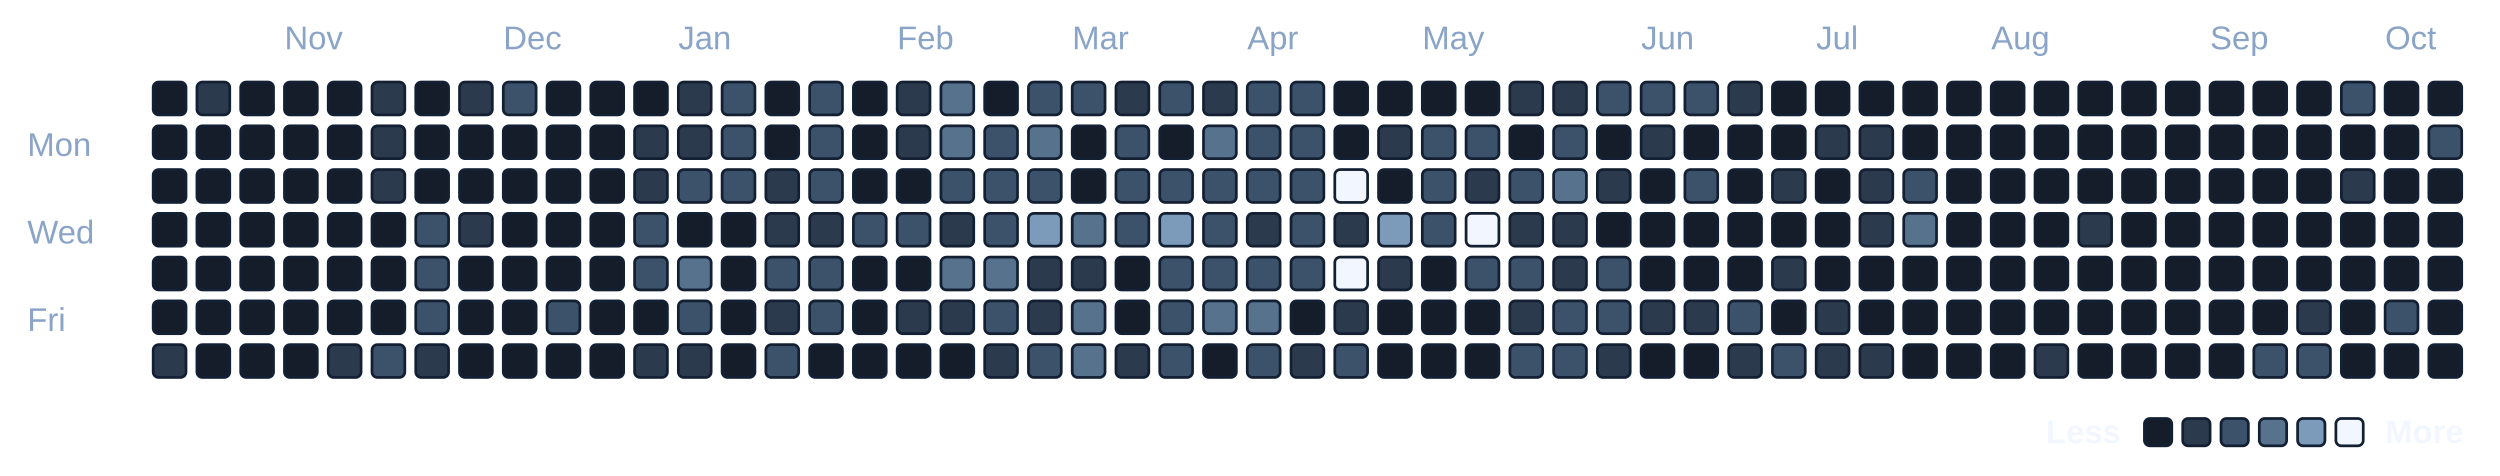
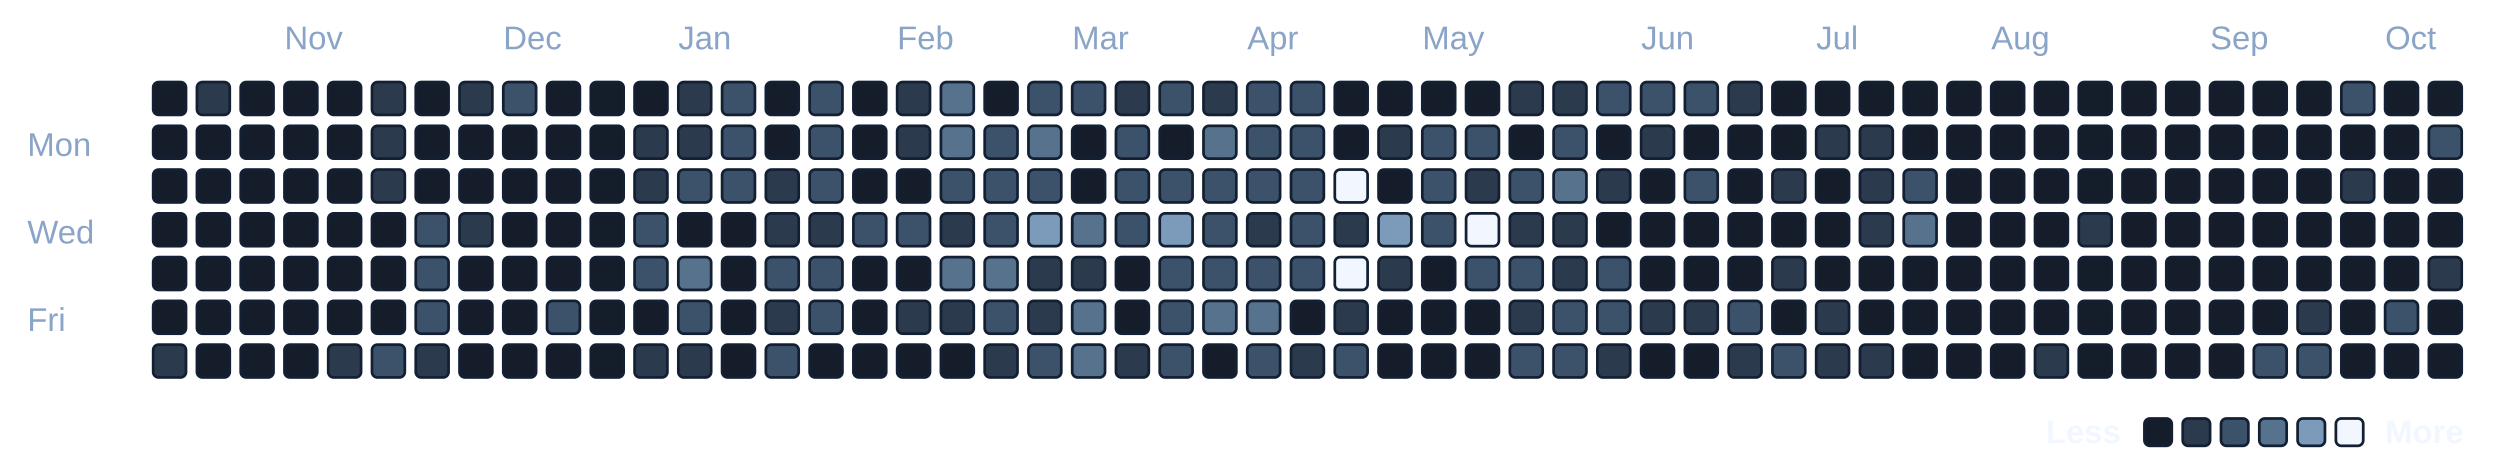
<svg xmlns="http://www.w3.org/2000/svg" baseProfile="tiny" height="174" version="1.2" width="914">
  <defs />
  <text fill="#8AA4C8" font-family="Segoe UI, Arial, sans-serif" font-size="12px" x="104" y="18">Nov</text>
  <text fill="#8AA4C8" font-family="Segoe UI, Arial, sans-serif" font-size="12px" x="184" y="18">Dec</text>
  <text fill="#8AA4C8" font-family="Segoe UI, Arial, sans-serif" font-size="12px" x="248" y="18">Jan</text>
  <text fill="#8AA4C8" font-family="Segoe UI, Arial, sans-serif" font-size="12px" x="328" y="18">Feb</text>
  <text fill="#8AA4C8" font-family="Segoe UI, Arial, sans-serif" font-size="12px" x="392" y="18">Mar</text>
  <text fill="#8AA4C8" font-family="Segoe UI, Arial, sans-serif" font-size="12px" x="456" y="18">Apr</text>
  <text fill="#8AA4C8" font-family="Segoe UI, Arial, sans-serif" font-size="12px" x="520" y="18">May</text>
  <text fill="#8AA4C8" font-family="Segoe UI, Arial, sans-serif" font-size="12px" x="600" y="18">Jun</text>
  <text fill="#8AA4C8" font-family="Segoe UI, Arial, sans-serif" font-size="12px" x="664" y="18">Jul</text>
  <text fill="#8AA4C8" font-family="Segoe UI, Arial, sans-serif" font-size="12px" x="728" y="18">Aug</text>
  <text fill="#8AA4C8" font-family="Segoe UI, Arial, sans-serif" font-size="12px" x="808" y="18">Sep</text>
  <text fill="#8AA4C8" font-family="Segoe UI, Arial, sans-serif" font-size="12px" x="872" y="18">Oct</text>
  <text fill="#8AA4C8" font-family="Segoe UI, Arial, sans-serif" font-size="12px" x="10" y="57">Mon</text>
  <text fill="#8AA4C8" font-family="Segoe UI, Arial, sans-serif" font-size="12px" x="10" y="89">Wed</text>
  <text fill="#8AA4C8" font-family="Segoe UI, Arial, sans-serif" font-size="12px" x="10" y="121">Fri</text>
  <rect fill="#151D2B" height="12" rx="2" ry="2" stroke="#132033" stroke-width="1" width="12" x="56" y="30" />
  <rect fill="#151D2B" height="12" rx="2" ry="2" stroke="#132033" stroke-width="1" width="12" x="56" y="46" />
  <rect fill="#151D2B" height="12" rx="2" ry="2" stroke="#132033" stroke-width="1" width="12" x="56" y="62" />
  <rect fill="#151D2B" height="12" rx="2" ry="2" stroke="#132033" stroke-width="1" width="12" x="56" y="78" />
  <rect fill="#151D2B" height="12" rx="2" ry="2" stroke="#132033" stroke-width="1" width="12" x="56" y="94" />
  <rect fill="#151D2B" height="12" rx="2" ry="2" stroke="#132033" stroke-width="1" width="12" x="56" y="110" />
  <rect fill="#2B3A4C" height="12" rx="2" ry="2" stroke="#132033" stroke-width="1" width="12" x="56" y="126" />
  <rect fill="#2B3A4C" height="12" rx="2" ry="2" stroke="#132033" stroke-width="1" width="12" x="72" y="30" />
  <rect fill="#151D2B" height="12" rx="2" ry="2" stroke="#132033" stroke-width="1" width="12" x="72" y="46" />
  <rect fill="#151D2B" height="12" rx="2" ry="2" stroke="#132033" stroke-width="1" width="12" x="72" y="62" />
  <rect fill="#151D2B" height="12" rx="2" ry="2" stroke="#132033" stroke-width="1" width="12" x="72" y="78" />
  <rect fill="#151D2B" height="12" rx="2" ry="2" stroke="#132033" stroke-width="1" width="12" x="72" y="94" />
  <rect fill="#151D2B" height="12" rx="2" ry="2" stroke="#132033" stroke-width="1" width="12" x="72" y="110" />
  <rect fill="#151D2B" height="12" rx="2" ry="2" stroke="#132033" stroke-width="1" width="12" x="72" y="126" />
  <rect fill="#151D2B" height="12" rx="2" ry="2" stroke="#132033" stroke-width="1" width="12" x="88" y="30" />
  <rect fill="#151D2B" height="12" rx="2" ry="2" stroke="#132033" stroke-width="1" width="12" x="88" y="46" />
  <rect fill="#151D2B" height="12" rx="2" ry="2" stroke="#132033" stroke-width="1" width="12" x="88" y="62" />
  <rect fill="#151D2B" height="12" rx="2" ry="2" stroke="#132033" stroke-width="1" width="12" x="88" y="78" />
  <rect fill="#151D2B" height="12" rx="2" ry="2" stroke="#132033" stroke-width="1" width="12" x="88" y="94" />
  <rect fill="#151D2B" height="12" rx="2" ry="2" stroke="#132033" stroke-width="1" width="12" x="88" y="110" />
  <rect fill="#151D2B" height="12" rx="2" ry="2" stroke="#132033" stroke-width="1" width="12" x="88" y="126" />
  <rect fill="#151D2B" height="12" rx="2" ry="2" stroke="#132033" stroke-width="1" width="12" x="104" y="30" />
  <rect fill="#151D2B" height="12" rx="2" ry="2" stroke="#132033" stroke-width="1" width="12" x="104" y="46" />
  <rect fill="#151D2B" height="12" rx="2" ry="2" stroke="#132033" stroke-width="1" width="12" x="104" y="62" />
  <rect fill="#151D2B" height="12" rx="2" ry="2" stroke="#132033" stroke-width="1" width="12" x="104" y="78" />
  <rect fill="#151D2B" height="12" rx="2" ry="2" stroke="#132033" stroke-width="1" width="12" x="104" y="94" />
  <rect fill="#151D2B" height="12" rx="2" ry="2" stroke="#132033" stroke-width="1" width="12" x="104" y="110" />
  <rect fill="#151D2B" height="12" rx="2" ry="2" stroke="#132033" stroke-width="1" width="12" x="104" y="126" />
  <rect fill="#151D2B" height="12" rx="2" ry="2" stroke="#132033" stroke-width="1" width="12" x="120" y="30" />
  <rect fill="#151D2B" height="12" rx="2" ry="2" stroke="#132033" stroke-width="1" width="12" x="120" y="46" />
  <rect fill="#151D2B" height="12" rx="2" ry="2" stroke="#132033" stroke-width="1" width="12" x="120" y="62" />
  <rect fill="#151D2B" height="12" rx="2" ry="2" stroke="#132033" stroke-width="1" width="12" x="120" y="78" />
  <rect fill="#151D2B" height="12" rx="2" ry="2" stroke="#132033" stroke-width="1" width="12" x="120" y="94" />
  <rect fill="#151D2B" height="12" rx="2" ry="2" stroke="#132033" stroke-width="1" width="12" x="120" y="110" />
  <rect fill="#2B3A4C" height="12" rx="2" ry="2" stroke="#132033" stroke-width="1" width="12" x="120" y="126" />
  <rect fill="#2B3A4C" height="12" rx="2" ry="2" stroke="#132033" stroke-width="1" width="12" x="136" y="30" />
  <rect fill="#2B3A4C" height="12" rx="2" ry="2" stroke="#132033" stroke-width="1" width="12" x="136" y="46" />
  <rect fill="#2B3A4C" height="12" rx="2" ry="2" stroke="#132033" stroke-width="1" width="12" x="136" y="62" />
  <rect fill="#151D2B" height="12" rx="2" ry="2" stroke="#132033" stroke-width="1" width="12" x="136" y="78" />
  <rect fill="#151D2B" height="12" rx="2" ry="2" stroke="#132033" stroke-width="1" width="12" x="136" y="94" />
  <rect fill="#151D2B" height="12" rx="2" ry="2" stroke="#132033" stroke-width="1" width="12" x="136" y="110" />
  <rect fill="#3C526A" height="12" rx="2" ry="2" stroke="#132033" stroke-width="1" width="12" x="136" y="126" />
  <rect fill="#151D2B" height="12" rx="2" ry="2" stroke="#132033" stroke-width="1" width="12" x="152" y="30" />
  <rect fill="#151D2B" height="12" rx="2" ry="2" stroke="#132033" stroke-width="1" width="12" x="152" y="46" />
  <rect fill="#151D2B" height="12" rx="2" ry="2" stroke="#132033" stroke-width="1" width="12" x="152" y="62" />
  <rect fill="#3C526A" height="12" rx="2" ry="2" stroke="#132033" stroke-width="1" width="12" x="152" y="78" />
  <rect fill="#3C526A" height="12" rx="2" ry="2" stroke="#132033" stroke-width="1" width="12" x="152" y="94" />
  <rect fill="#3C526A" height="12" rx="2" ry="2" stroke="#132033" stroke-width="1" width="12" x="152" y="110" />
  <rect fill="#2B3A4C" height="12" rx="2" ry="2" stroke="#132033" stroke-width="1" width="12" x="152" y="126" />
  <rect fill="#2B3A4C" height="12" rx="2" ry="2" stroke="#132033" stroke-width="1" width="12" x="168" y="30" />
  <rect fill="#151D2B" height="12" rx="2" ry="2" stroke="#132033" stroke-width="1" width="12" x="168" y="46" />
  <rect fill="#151D2B" height="12" rx="2" ry="2" stroke="#132033" stroke-width="1" width="12" x="168" y="62" />
  <rect fill="#2B3A4C" height="12" rx="2" ry="2" stroke="#132033" stroke-width="1" width="12" x="168" y="78" />
  <rect fill="#151D2B" height="12" rx="2" ry="2" stroke="#132033" stroke-width="1" width="12" x="168" y="94" />
  <rect fill="#151D2B" height="12" rx="2" ry="2" stroke="#132033" stroke-width="1" width="12" x="168" y="110" />
  <rect fill="#151D2B" height="12" rx="2" ry="2" stroke="#132033" stroke-width="1" width="12" x="168" y="126" />
  <rect fill="#3C526A" height="12" rx="2" ry="2" stroke="#132033" stroke-width="1" width="12" x="184" y="30" />
  <rect fill="#151D2B" height="12" rx="2" ry="2" stroke="#132033" stroke-width="1" width="12" x="184" y="46" />
  <rect fill="#151D2B" height="12" rx="2" ry="2" stroke="#132033" stroke-width="1" width="12" x="184" y="62" />
  <rect fill="#151D2B" height="12" rx="2" ry="2" stroke="#132033" stroke-width="1" width="12" x="184" y="78" />
  <rect fill="#151D2B" height="12" rx="2" ry="2" stroke="#132033" stroke-width="1" width="12" x="184" y="94" />
  <rect fill="#151D2B" height="12" rx="2" ry="2" stroke="#132033" stroke-width="1" width="12" x="184" y="110" />
  <rect fill="#151D2B" height="12" rx="2" ry="2" stroke="#132033" stroke-width="1" width="12" x="184" y="126" />
  <rect fill="#151D2B" height="12" rx="2" ry="2" stroke="#132033" stroke-width="1" width="12" x="200" y="30" />
  <rect fill="#151D2B" height="12" rx="2" ry="2" stroke="#132033" stroke-width="1" width="12" x="200" y="46" />
  <rect fill="#151D2B" height="12" rx="2" ry="2" stroke="#132033" stroke-width="1" width="12" x="200" y="62" />
  <rect fill="#151D2B" height="12" rx="2" ry="2" stroke="#132033" stroke-width="1" width="12" x="200" y="78" />
  <rect fill="#151D2B" height="12" rx="2" ry="2" stroke="#132033" stroke-width="1" width="12" x="200" y="94" />
  <rect fill="#3C526A" height="12" rx="2" ry="2" stroke="#132033" stroke-width="1" width="12" x="200" y="110" />
  <rect fill="#151D2B" height="12" rx="2" ry="2" stroke="#132033" stroke-width="1" width="12" x="200" y="126" />
  <rect fill="#151D2B" height="12" rx="2" ry="2" stroke="#132033" stroke-width="1" width="12" x="216" y="30" />
  <rect fill="#151D2B" height="12" rx="2" ry="2" stroke="#132033" stroke-width="1" width="12" x="216" y="46" />
  <rect fill="#151D2B" height="12" rx="2" ry="2" stroke="#132033" stroke-width="1" width="12" x="216" y="62" />
  <rect fill="#151D2B" height="12" rx="2" ry="2" stroke="#132033" stroke-width="1" width="12" x="216" y="78" />
  <rect fill="#151D2B" height="12" rx="2" ry="2" stroke="#132033" stroke-width="1" width="12" x="216" y="94" />
  <rect fill="#151D2B" height="12" rx="2" ry="2" stroke="#132033" stroke-width="1" width="12" x="216" y="110" />
  <rect fill="#151D2B" height="12" rx="2" ry="2" stroke="#132033" stroke-width="1" width="12" x="216" y="126" />
  <rect fill="#151D2B" height="12" rx="2" ry="2" stroke="#132033" stroke-width="1" width="12" x="232" y="30" />
  <rect fill="#2B3A4C" height="12" rx="2" ry="2" stroke="#132033" stroke-width="1" width="12" x="232" y="46" />
  <rect fill="#2B3A4C" height="12" rx="2" ry="2" stroke="#132033" stroke-width="1" width="12" x="232" y="62" />
  <rect fill="#3C526A" height="12" rx="2" ry="2" stroke="#132033" stroke-width="1" width="12" x="232" y="78" />
  <rect fill="#3C526A" height="12" rx="2" ry="2" stroke="#132033" stroke-width="1" width="12" x="232" y="94" />
  <rect fill="#151D2B" height="12" rx="2" ry="2" stroke="#132033" stroke-width="1" width="12" x="232" y="110" />
  <rect fill="#2B3A4C" height="12" rx="2" ry="2" stroke="#132033" stroke-width="1" width="12" x="232" y="126" />
  <rect fill="#2B3A4C" height="12" rx="2" ry="2" stroke="#132033" stroke-width="1" width="12" x="248" y="30" />
  <rect fill="#2B3A4C" height="12" rx="2" ry="2" stroke="#132033" stroke-width="1" width="12" x="248" y="46" />
  <rect fill="#3C526A" height="12" rx="2" ry="2" stroke="#132033" stroke-width="1" width="12" x="248" y="62" />
  <rect fill="#151D2B" height="12" rx="2" ry="2" stroke="#132033" stroke-width="1" width="12" x="248" y="78" />
  <rect fill="#56728D" height="12" rx="2" ry="2" stroke="#132033" stroke-width="1" width="12" x="248" y="94" />
  <rect fill="#3C526A" height="12" rx="2" ry="2" stroke="#132033" stroke-width="1" width="12" x="248" y="110" />
  <rect fill="#2B3A4C" height="12" rx="2" ry="2" stroke="#132033" stroke-width="1" width="12" x="248" y="126" />
  <rect fill="#3C526A" height="12" rx="2" ry="2" stroke="#132033" stroke-width="1" width="12" x="264" y="30" />
  <rect fill="#3C526A" height="12" rx="2" ry="2" stroke="#132033" stroke-width="1" width="12" x="264" y="46" />
  <rect fill="#3C526A" height="12" rx="2" ry="2" stroke="#132033" stroke-width="1" width="12" x="264" y="62" />
  <rect fill="#151D2B" height="12" rx="2" ry="2" stroke="#132033" stroke-width="1" width="12" x="264" y="78" />
  <rect fill="#151D2B" height="12" rx="2" ry="2" stroke="#132033" stroke-width="1" width="12" x="264" y="94" />
  <rect fill="#151D2B" height="12" rx="2" ry="2" stroke="#132033" stroke-width="1" width="12" x="264" y="110" />
  <rect fill="#151D2B" height="12" rx="2" ry="2" stroke="#132033" stroke-width="1" width="12" x="264" y="126" />
  <rect fill="#151D2B" height="12" rx="2" ry="2" stroke="#132033" stroke-width="1" width="12" x="280" y="30" />
  <rect fill="#151D2B" height="12" rx="2" ry="2" stroke="#132033" stroke-width="1" width="12" x="280" y="46" />
  <rect fill="#2B3A4C" height="12" rx="2" ry="2" stroke="#132033" stroke-width="1" width="12" x="280" y="62" />
  <rect fill="#2B3A4C" height="12" rx="2" ry="2" stroke="#132033" stroke-width="1" width="12" x="280" y="78" />
  <rect fill="#3C526A" height="12" rx="2" ry="2" stroke="#132033" stroke-width="1" width="12" x="280" y="94" />
  <rect fill="#2B3A4C" height="12" rx="2" ry="2" stroke="#132033" stroke-width="1" width="12" x="280" y="110" />
  <rect fill="#3C526A" height="12" rx="2" ry="2" stroke="#132033" stroke-width="1" width="12" x="280" y="126" />
  <rect fill="#3C526A" height="12" rx="2" ry="2" stroke="#132033" stroke-width="1" width="12" x="296" y="30" />
  <rect fill="#3C526A" height="12" rx="2" ry="2" stroke="#132033" stroke-width="1" width="12" x="296" y="46" />
  <rect fill="#3C526A" height="12" rx="2" ry="2" stroke="#132033" stroke-width="1" width="12" x="296" y="62" />
  <rect fill="#2B3A4C" height="12" rx="2" ry="2" stroke="#132033" stroke-width="1" width="12" x="296" y="78" />
  <rect fill="#3C526A" height="12" rx="2" ry="2" stroke="#132033" stroke-width="1" width="12" x="296" y="94" />
  <rect fill="#3C526A" height="12" rx="2" ry="2" stroke="#132033" stroke-width="1" width="12" x="296" y="110" />
  <rect fill="#151D2B" height="12" rx="2" ry="2" stroke="#132033" stroke-width="1" width="12" x="296" y="126" />
  <rect fill="#151D2B" height="12" rx="2" ry="2" stroke="#132033" stroke-width="1" width="12" x="312" y="30" />
  <rect fill="#151D2B" height="12" rx="2" ry="2" stroke="#132033" stroke-width="1" width="12" x="312" y="46" />
  <rect fill="#151D2B" height="12" rx="2" ry="2" stroke="#132033" stroke-width="1" width="12" x="312" y="62" />
  <rect fill="#3C526A" height="12" rx="2" ry="2" stroke="#132033" stroke-width="1" width="12" x="312" y="78" />
  <rect fill="#151D2B" height="12" rx="2" ry="2" stroke="#132033" stroke-width="1" width="12" x="312" y="94" />
  <rect fill="#151D2B" height="12" rx="2" ry="2" stroke="#132033" stroke-width="1" width="12" x="312" y="110" />
  <rect fill="#151D2B" height="12" rx="2" ry="2" stroke="#132033" stroke-width="1" width="12" x="312" y="126" />
  <rect fill="#2B3A4C" height="12" rx="2" ry="2" stroke="#132033" stroke-width="1" width="12" x="328" y="30" />
  <rect fill="#2B3A4C" height="12" rx="2" ry="2" stroke="#132033" stroke-width="1" width="12" x="328" y="46" />
  <rect fill="#151D2B" height="12" rx="2" ry="2" stroke="#132033" stroke-width="1" width="12" x="328" y="62" />
  <rect fill="#3C526A" height="12" rx="2" ry="2" stroke="#132033" stroke-width="1" width="12" x="328" y="78" />
  <rect fill="#151D2B" height="12" rx="2" ry="2" stroke="#132033" stroke-width="1" width="12" x="328" y="94" />
  <rect fill="#2B3A4C" height="12" rx="2" ry="2" stroke="#132033" stroke-width="1" width="12" x="328" y="110" />
  <rect fill="#151D2B" height="12" rx="2" ry="2" stroke="#132033" stroke-width="1" width="12" x="328" y="126" />
  <rect fill="#56728D" height="12" rx="2" ry="2" stroke="#132033" stroke-width="1" width="12" x="344" y="30" />
  <rect fill="#56728D" height="12" rx="2" ry="2" stroke="#132033" stroke-width="1" width="12" x="344" y="46" />
  <rect fill="#3C526A" height="12" rx="2" ry="2" stroke="#132033" stroke-width="1" width="12" x="344" y="62" />
  <rect fill="#2B3A4C" height="12" rx="2" ry="2" stroke="#132033" stroke-width="1" width="12" x="344" y="78" />
  <rect fill="#56728D" height="12" rx="2" ry="2" stroke="#132033" stroke-width="1" width="12" x="344" y="94" />
  <rect fill="#2B3A4C" height="12" rx="2" ry="2" stroke="#132033" stroke-width="1" width="12" x="344" y="110" />
  <rect fill="#151D2B" height="12" rx="2" ry="2" stroke="#132033" stroke-width="1" width="12" x="344" y="126" />
  <rect fill="#151D2B" height="12" rx="2" ry="2" stroke="#132033" stroke-width="1" width="12" x="360" y="30" />
  <rect fill="#3C526A" height="12" rx="2" ry="2" stroke="#132033" stroke-width="1" width="12" x="360" y="46" />
  <rect fill="#3C526A" height="12" rx="2" ry="2" stroke="#132033" stroke-width="1" width="12" x="360" y="62" />
  <rect fill="#3C526A" height="12" rx="2" ry="2" stroke="#132033" stroke-width="1" width="12" x="360" y="78" />
  <rect fill="#56728D" height="12" rx="2" ry="2" stroke="#132033" stroke-width="1" width="12" x="360" y="94" />
  <rect fill="#3C526A" height="12" rx="2" ry="2" stroke="#132033" stroke-width="1" width="12" x="360" y="110" />
  <rect fill="#2B3A4C" height="12" rx="2" ry="2" stroke="#132033" stroke-width="1" width="12" x="360" y="126" />
  <rect fill="#3C526A" height="12" rx="2" ry="2" stroke="#132033" stroke-width="1" width="12" x="376" y="30" />
  <rect fill="#56728D" height="12" rx="2" ry="2" stroke="#132033" stroke-width="1" width="12" x="376" y="46" />
  <rect fill="#3C526A" height="12" rx="2" ry="2" stroke="#132033" stroke-width="1" width="12" x="376" y="62" />
  <rect fill="#7C9AB9" height="12" rx="2" ry="2" stroke="#132033" stroke-width="1" width="12" x="376" y="78" />
  <rect fill="#2B3A4C" height="12" rx="2" ry="2" stroke="#132033" stroke-width="1" width="12" x="376" y="94" />
  <rect fill="#2B3A4C" height="12" rx="2" ry="2" stroke="#132033" stroke-width="1" width="12" x="376" y="110" />
  <rect fill="#3C526A" height="12" rx="2" ry="2" stroke="#132033" stroke-width="1" width="12" x="376" y="126" />
  <rect fill="#3C526A" height="12" rx="2" ry="2" stroke="#132033" stroke-width="1" width="12" x="392" y="30" />
  <rect fill="#151D2B" height="12" rx="2" ry="2" stroke="#132033" stroke-width="1" width="12" x="392" y="46" />
  <rect fill="#151D2B" height="12" rx="2" ry="2" stroke="#132033" stroke-width="1" width="12" x="392" y="62" />
  <rect fill="#56728D" height="12" rx="2" ry="2" stroke="#132033" stroke-width="1" width="12" x="392" y="78" />
  <rect fill="#2B3A4C" height="12" rx="2" ry="2" stroke="#132033" stroke-width="1" width="12" x="392" y="94" />
  <rect fill="#56728D" height="12" rx="2" ry="2" stroke="#132033" stroke-width="1" width="12" x="392" y="110" />
  <rect fill="#56728D" height="12" rx="2" ry="2" stroke="#132033" stroke-width="1" width="12" x="392" y="126" />
  <rect fill="#2B3A4C" height="12" rx="2" ry="2" stroke="#132033" stroke-width="1" width="12" x="408" y="30" />
  <rect fill="#3C526A" height="12" rx="2" ry="2" stroke="#132033" stroke-width="1" width="12" x="408" y="46" />
  <rect fill="#3C526A" height="12" rx="2" ry="2" stroke="#132033" stroke-width="1" width="12" x="408" y="62" />
  <rect fill="#3C526A" height="12" rx="2" ry="2" stroke="#132033" stroke-width="1" width="12" x="408" y="78" />
  <rect fill="#151D2B" height="12" rx="2" ry="2" stroke="#132033" stroke-width="1" width="12" x="408" y="94" />
  <rect fill="#151D2B" height="12" rx="2" ry="2" stroke="#132033" stroke-width="1" width="12" x="408" y="110" />
  <rect fill="#2B3A4C" height="12" rx="2" ry="2" stroke="#132033" stroke-width="1" width="12" x="408" y="126" />
  <rect fill="#3C526A" height="12" rx="2" ry="2" stroke="#132033" stroke-width="1" width="12" x="424" y="30" />
  <rect fill="#151D2B" height="12" rx="2" ry="2" stroke="#132033" stroke-width="1" width="12" x="424" y="46" />
  <rect fill="#3C526A" height="12" rx="2" ry="2" stroke="#132033" stroke-width="1" width="12" x="424" y="62" />
  <rect fill="#7C9AB9" height="12" rx="2" ry="2" stroke="#132033" stroke-width="1" width="12" x="424" y="78" />
  <rect fill="#3C526A" height="12" rx="2" ry="2" stroke="#132033" stroke-width="1" width="12" x="424" y="94" />
  <rect fill="#3C526A" height="12" rx="2" ry="2" stroke="#132033" stroke-width="1" width="12" x="424" y="110" />
  <rect fill="#3C526A" height="12" rx="2" ry="2" stroke="#132033" stroke-width="1" width="12" x="424" y="126" />
  <rect fill="#2B3A4C" height="12" rx="2" ry="2" stroke="#132033" stroke-width="1" width="12" x="440" y="30" />
  <rect fill="#56728D" height="12" rx="2" ry="2" stroke="#132033" stroke-width="1" width="12" x="440" y="46" />
  <rect fill="#3C526A" height="12" rx="2" ry="2" stroke="#132033" stroke-width="1" width="12" x="440" y="62" />
  <rect fill="#3C526A" height="12" rx="2" ry="2" stroke="#132033" stroke-width="1" width="12" x="440" y="78" />
  <rect fill="#3C526A" height="12" rx="2" ry="2" stroke="#132033" stroke-width="1" width="12" x="440" y="94" />
  <rect fill="#56728D" height="12" rx="2" ry="2" stroke="#132033" stroke-width="1" width="12" x="440" y="110" />
  <rect fill="#151D2B" height="12" rx="2" ry="2" stroke="#132033" stroke-width="1" width="12" x="440" y="126" />
  <rect fill="#3C526A" height="12" rx="2" ry="2" stroke="#132033" stroke-width="1" width="12" x="456" y="30" />
  <rect fill="#3C526A" height="12" rx="2" ry="2" stroke="#132033" stroke-width="1" width="12" x="456" y="46" />
  <rect fill="#3C526A" height="12" rx="2" ry="2" stroke="#132033" stroke-width="1" width="12" x="456" y="62" />
  <rect fill="#2B3A4C" height="12" rx="2" ry="2" stroke="#132033" stroke-width="1" width="12" x="456" y="78" />
  <rect fill="#3C526A" height="12" rx="2" ry="2" stroke="#132033" stroke-width="1" width="12" x="456" y="94" />
  <rect fill="#56728D" height="12" rx="2" ry="2" stroke="#132033" stroke-width="1" width="12" x="456" y="110" />
  <rect fill="#3C526A" height="12" rx="2" ry="2" stroke="#132033" stroke-width="1" width="12" x="456" y="126" />
  <rect fill="#3C526A" height="12" rx="2" ry="2" stroke="#132033" stroke-width="1" width="12" x="472" y="30" />
  <rect fill="#3C526A" height="12" rx="2" ry="2" stroke="#132033" stroke-width="1" width="12" x="472" y="46" />
  <rect fill="#3C526A" height="12" rx="2" ry="2" stroke="#132033" stroke-width="1" width="12" x="472" y="62" />
  <rect fill="#3C526A" height="12" rx="2" ry="2" stroke="#132033" stroke-width="1" width="12" x="472" y="78" />
  <rect fill="#3C526A" height="12" rx="2" ry="2" stroke="#132033" stroke-width="1" width="12" x="472" y="94" />
  <rect fill="#151D2B" height="12" rx="2" ry="2" stroke="#132033" stroke-width="1" width="12" x="472" y="110" />
  <rect fill="#2B3A4C" height="12" rx="2" ry="2" stroke="#132033" stroke-width="1" width="12" x="472" y="126" />
  <rect fill="#151D2B" height="12" rx="2" ry="2" stroke="#132033" stroke-width="1" width="12" x="488" y="30" />
  <rect fill="#151D2B" height="12" rx="2" ry="2" stroke="#132033" stroke-width="1" width="12" x="488" y="46" />
  <rect fill="#F2F7FF" height="12" rx="2" ry="2" stroke="#132033" stroke-width="1" width="12" x="488" y="62" />
  <rect fill="#2B3A4C" height="12" rx="2" ry="2" stroke="#132033" stroke-width="1" width="12" x="488" y="78" />
  <rect fill="#F2F7FF" height="12" rx="2" ry="2" stroke="#132033" stroke-width="1" width="12" x="488" y="94" />
  <rect fill="#2B3A4C" height="12" rx="2" ry="2" stroke="#132033" stroke-width="1" width="12" x="488" y="110" />
  <rect fill="#3C526A" height="12" rx="2" ry="2" stroke="#132033" stroke-width="1" width="12" x="488" y="126" />
  <rect fill="#151D2B" height="12" rx="2" ry="2" stroke="#132033" stroke-width="1" width="12" x="504" y="30" />
  <rect fill="#2B3A4C" height="12" rx="2" ry="2" stroke="#132033" stroke-width="1" width="12" x="504" y="46" />
  <rect fill="#151D2B" height="12" rx="2" ry="2" stroke="#132033" stroke-width="1" width="12" x="504" y="62" />
  <rect fill="#7C9AB9" height="12" rx="2" ry="2" stroke="#132033" stroke-width="1" width="12" x="504" y="78" />
  <rect fill="#2B3A4C" height="12" rx="2" ry="2" stroke="#132033" stroke-width="1" width="12" x="504" y="94" />
  <rect fill="#151D2B" height="12" rx="2" ry="2" stroke="#132033" stroke-width="1" width="12" x="504" y="110" />
  <rect fill="#151D2B" height="12" rx="2" ry="2" stroke="#132033" stroke-width="1" width="12" x="504" y="126" />
  <rect fill="#151D2B" height="12" rx="2" ry="2" stroke="#132033" stroke-width="1" width="12" x="520" y="30" />
  <rect fill="#3C526A" height="12" rx="2" ry="2" stroke="#132033" stroke-width="1" width="12" x="520" y="46" />
  <rect fill="#3C526A" height="12" rx="2" ry="2" stroke="#132033" stroke-width="1" width="12" x="520" y="62" />
  <rect fill="#3C526A" height="12" rx="2" ry="2" stroke="#132033" stroke-width="1" width="12" x="520" y="78" />
  <rect fill="#151D2B" height="12" rx="2" ry="2" stroke="#132033" stroke-width="1" width="12" x="520" y="94" />
  <rect fill="#151D2B" height="12" rx="2" ry="2" stroke="#132033" stroke-width="1" width="12" x="520" y="110" />
  <rect fill="#151D2B" height="12" rx="2" ry="2" stroke="#132033" stroke-width="1" width="12" x="520" y="126" />
  <rect fill="#151D2B" height="12" rx="2" ry="2" stroke="#132033" stroke-width="1" width="12" x="536" y="30" />
  <rect fill="#3C526A" height="12" rx="2" ry="2" stroke="#132033" stroke-width="1" width="12" x="536" y="46" />
  <rect fill="#2B3A4C" height="12" rx="2" ry="2" stroke="#132033" stroke-width="1" width="12" x="536" y="62" />
  <rect fill="#F2F7FF" height="12" rx="2" ry="2" stroke="#132033" stroke-width="1" width="12" x="536" y="78" />
  <rect fill="#3C526A" height="12" rx="2" ry="2" stroke="#132033" stroke-width="1" width="12" x="536" y="94" />
  <rect fill="#151D2B" height="12" rx="2" ry="2" stroke="#132033" stroke-width="1" width="12" x="536" y="110" />
  <rect fill="#151D2B" height="12" rx="2" ry="2" stroke="#132033" stroke-width="1" width="12" x="536" y="126" />
  <rect fill="#2B3A4C" height="12" rx="2" ry="2" stroke="#132033" stroke-width="1" width="12" x="552" y="30" />
  <rect fill="#151D2B" height="12" rx="2" ry="2" stroke="#132033" stroke-width="1" width="12" x="552" y="46" />
  <rect fill="#3C526A" height="12" rx="2" ry="2" stroke="#132033" stroke-width="1" width="12" x="552" y="62" />
  <rect fill="#2B3A4C" height="12" rx="2" ry="2" stroke="#132033" stroke-width="1" width="12" x="552" y="78" />
  <rect fill="#3C526A" height="12" rx="2" ry="2" stroke="#132033" stroke-width="1" width="12" x="552" y="94" />
  <rect fill="#2B3A4C" height="12" rx="2" ry="2" stroke="#132033" stroke-width="1" width="12" x="552" y="110" />
  <rect fill="#3C526A" height="12" rx="2" ry="2" stroke="#132033" stroke-width="1" width="12" x="552" y="126" />
  <rect fill="#2B3A4C" height="12" rx="2" ry="2" stroke="#132033" stroke-width="1" width="12" x="568" y="30" />
  <rect fill="#3C526A" height="12" rx="2" ry="2" stroke="#132033" stroke-width="1" width="12" x="568" y="46" />
  <rect fill="#56728D" height="12" rx="2" ry="2" stroke="#132033" stroke-width="1" width="12" x="568" y="62" />
  <rect fill="#2B3A4C" height="12" rx="2" ry="2" stroke="#132033" stroke-width="1" width="12" x="568" y="78" />
  <rect fill="#2B3A4C" height="12" rx="2" ry="2" stroke="#132033" stroke-width="1" width="12" x="568" y="94" />
  <rect fill="#3C526A" height="12" rx="2" ry="2" stroke="#132033" stroke-width="1" width="12" x="568" y="110" />
  <rect fill="#3C526A" height="12" rx="2" ry="2" stroke="#132033" stroke-width="1" width="12" x="568" y="126" />
  <rect fill="#3C526A" height="12" rx="2" ry="2" stroke="#132033" stroke-width="1" width="12" x="584" y="30" />
  <rect fill="#151D2B" height="12" rx="2" ry="2" stroke="#132033" stroke-width="1" width="12" x="584" y="46" />
  <rect fill="#2B3A4C" height="12" rx="2" ry="2" stroke="#132033" stroke-width="1" width="12" x="584" y="62" />
  <rect fill="#151D2B" height="12" rx="2" ry="2" stroke="#132033" stroke-width="1" width="12" x="584" y="78" />
  <rect fill="#3C526A" height="12" rx="2" ry="2" stroke="#132033" stroke-width="1" width="12" x="584" y="94" />
  <rect fill="#3C526A" height="12" rx="2" ry="2" stroke="#132033" stroke-width="1" width="12" x="584" y="110" />
  <rect fill="#2B3A4C" height="12" rx="2" ry="2" stroke="#132033" stroke-width="1" width="12" x="584" y="126" />
  <rect fill="#3C526A" height="12" rx="2" ry="2" stroke="#132033" stroke-width="1" width="12" x="600" y="30" />
  <rect fill="#2B3A4C" height="12" rx="2" ry="2" stroke="#132033" stroke-width="1" width="12" x="600" y="46" />
  <rect fill="#151D2B" height="12" rx="2" ry="2" stroke="#132033" stroke-width="1" width="12" x="600" y="62" />
  <rect fill="#151D2B" height="12" rx="2" ry="2" stroke="#132033" stroke-width="1" width="12" x="600" y="78" />
  <rect fill="#151D2B" height="12" rx="2" ry="2" stroke="#132033" stroke-width="1" width="12" x="600" y="94" />
  <rect fill="#2B3A4C" height="12" rx="2" ry="2" stroke="#132033" stroke-width="1" width="12" x="600" y="110" />
  <rect fill="#151D2B" height="12" rx="2" ry="2" stroke="#132033" stroke-width="1" width="12" x="600" y="126" />
  <rect fill="#3C526A" height="12" rx="2" ry="2" stroke="#132033" stroke-width="1" width="12" x="616" y="30" />
  <rect fill="#151D2B" height="12" rx="2" ry="2" stroke="#132033" stroke-width="1" width="12" x="616" y="46" />
  <rect fill="#3C526A" height="12" rx="2" ry="2" stroke="#132033" stroke-width="1" width="12" x="616" y="62" />
  <rect fill="#151D2B" height="12" rx="2" ry="2" stroke="#132033" stroke-width="1" width="12" x="616" y="78" />
  <rect fill="#151D2B" height="12" rx="2" ry="2" stroke="#132033" stroke-width="1" width="12" x="616" y="94" />
  <rect fill="#2B3A4C" height="12" rx="2" ry="2" stroke="#132033" stroke-width="1" width="12" x="616" y="110" />
  <rect fill="#151D2B" height="12" rx="2" ry="2" stroke="#132033" stroke-width="1" width="12" x="616" y="126" />
  <rect fill="#2B3A4C" height="12" rx="2" ry="2" stroke="#132033" stroke-width="1" width="12" x="632" y="30" />
  <rect fill="#151D2B" height="12" rx="2" ry="2" stroke="#132033" stroke-width="1" width="12" x="632" y="46" />
  <rect fill="#151D2B" height="12" rx="2" ry="2" stroke="#132033" stroke-width="1" width="12" x="632" y="62" />
  <rect fill="#151D2B" height="12" rx="2" ry="2" stroke="#132033" stroke-width="1" width="12" x="632" y="78" />
  <rect fill="#151D2B" height="12" rx="2" ry="2" stroke="#132033" stroke-width="1" width="12" x="632" y="94" />
  <rect fill="#3C526A" height="12" rx="2" ry="2" stroke="#132033" stroke-width="1" width="12" x="632" y="110" />
  <rect fill="#2B3A4C" height="12" rx="2" ry="2" stroke="#132033" stroke-width="1" width="12" x="632" y="126" />
  <rect fill="#151D2B" height="12" rx="2" ry="2" stroke="#132033" stroke-width="1" width="12" x="648" y="30" />
  <rect fill="#151D2B" height="12" rx="2" ry="2" stroke="#132033" stroke-width="1" width="12" x="648" y="46" />
  <rect fill="#2B3A4C" height="12" rx="2" ry="2" stroke="#132033" stroke-width="1" width="12" x="648" y="62" />
  <rect fill="#151D2B" height="12" rx="2" ry="2" stroke="#132033" stroke-width="1" width="12" x="648" y="78" />
  <rect fill="#2B3A4C" height="12" rx="2" ry="2" stroke="#132033" stroke-width="1" width="12" x="648" y="94" />
  <rect fill="#151D2B" height="12" rx="2" ry="2" stroke="#132033" stroke-width="1" width="12" x="648" y="110" />
  <rect fill="#3C526A" height="12" rx="2" ry="2" stroke="#132033" stroke-width="1" width="12" x="648" y="126" />
  <rect fill="#151D2B" height="12" rx="2" ry="2" stroke="#132033" stroke-width="1" width="12" x="664" y="30" />
  <rect fill="#2B3A4C" height="12" rx="2" ry="2" stroke="#132033" stroke-width="1" width="12" x="664" y="46" />
  <rect fill="#151D2B" height="12" rx="2" ry="2" stroke="#132033" stroke-width="1" width="12" x="664" y="62" />
  <rect fill="#151D2B" height="12" rx="2" ry="2" stroke="#132033" stroke-width="1" width="12" x="664" y="78" />
  <rect fill="#151D2B" height="12" rx="2" ry="2" stroke="#132033" stroke-width="1" width="12" x="664" y="94" />
  <rect fill="#2B3A4C" height="12" rx="2" ry="2" stroke="#132033" stroke-width="1" width="12" x="664" y="110" />
  <rect fill="#2B3A4C" height="12" rx="2" ry="2" stroke="#132033" stroke-width="1" width="12" x="664" y="126" />
  <rect fill="#151D2B" height="12" rx="2" ry="2" stroke="#132033" stroke-width="1" width="12" x="680" y="30" />
  <rect fill="#2B3A4C" height="12" rx="2" ry="2" stroke="#132033" stroke-width="1" width="12" x="680" y="46" />
  <rect fill="#2B3A4C" height="12" rx="2" ry="2" stroke="#132033" stroke-width="1" width="12" x="680" y="62" />
  <rect fill="#2B3A4C" height="12" rx="2" ry="2" stroke="#132033" stroke-width="1" width="12" x="680" y="78" />
  <rect fill="#151D2B" height="12" rx="2" ry="2" stroke="#132033" stroke-width="1" width="12" x="680" y="94" />
  <rect fill="#151D2B" height="12" rx="2" ry="2" stroke="#132033" stroke-width="1" width="12" x="680" y="110" />
  <rect fill="#2B3A4C" height="12" rx="2" ry="2" stroke="#132033" stroke-width="1" width="12" x="680" y="126" />
  <rect fill="#151D2B" height="12" rx="2" ry="2" stroke="#132033" stroke-width="1" width="12" x="696" y="30" />
  <rect fill="#151D2B" height="12" rx="2" ry="2" stroke="#132033" stroke-width="1" width="12" x="696" y="46" />
  <rect fill="#3C526A" height="12" rx="2" ry="2" stroke="#132033" stroke-width="1" width="12" x="696" y="62" />
  <rect fill="#56728D" height="12" rx="2" ry="2" stroke="#132033" stroke-width="1" width="12" x="696" y="78" />
  <rect fill="#151D2B" height="12" rx="2" ry="2" stroke="#132033" stroke-width="1" width="12" x="696" y="94" />
  <rect fill="#151D2B" height="12" rx="2" ry="2" stroke="#132033" stroke-width="1" width="12" x="696" y="110" />
  <rect fill="#151D2B" height="12" rx="2" ry="2" stroke="#132033" stroke-width="1" width="12" x="696" y="126" />
  <rect fill="#151D2B" height="12" rx="2" ry="2" stroke="#132033" stroke-width="1" width="12" x="712" y="30" />
  <rect fill="#151D2B" height="12" rx="2" ry="2" stroke="#132033" stroke-width="1" width="12" x="712" y="46" />
  <rect fill="#151D2B" height="12" rx="2" ry="2" stroke="#132033" stroke-width="1" width="12" x="712" y="62" />
  <rect fill="#151D2B" height="12" rx="2" ry="2" stroke="#132033" stroke-width="1" width="12" x="712" y="78" />
  <rect fill="#151D2B" height="12" rx="2" ry="2" stroke="#132033" stroke-width="1" width="12" x="712" y="94" />
  <rect fill="#151D2B" height="12" rx="2" ry="2" stroke="#132033" stroke-width="1" width="12" x="712" y="110" />
  <rect fill="#151D2B" height="12" rx="2" ry="2" stroke="#132033" stroke-width="1" width="12" x="712" y="126" />
  <rect fill="#151D2B" height="12" rx="2" ry="2" stroke="#132033" stroke-width="1" width="12" x="728" y="30" />
  <rect fill="#151D2B" height="12" rx="2" ry="2" stroke="#132033" stroke-width="1" width="12" x="728" y="46" />
  <rect fill="#151D2B" height="12" rx="2" ry="2" stroke="#132033" stroke-width="1" width="12" x="728" y="62" />
  <rect fill="#151D2B" height="12" rx="2" ry="2" stroke="#132033" stroke-width="1" width="12" x="728" y="78" />
  <rect fill="#151D2B" height="12" rx="2" ry="2" stroke="#132033" stroke-width="1" width="12" x="728" y="94" />
  <rect fill="#151D2B" height="12" rx="2" ry="2" stroke="#132033" stroke-width="1" width="12" x="728" y="110" />
  <rect fill="#151D2B" height="12" rx="2" ry="2" stroke="#132033" stroke-width="1" width="12" x="728" y="126" />
  <rect fill="#151D2B" height="12" rx="2" ry="2" stroke="#132033" stroke-width="1" width="12" x="744" y="30" />
  <rect fill="#151D2B" height="12" rx="2" ry="2" stroke="#132033" stroke-width="1" width="12" x="744" y="46" />
  <rect fill="#151D2B" height="12" rx="2" ry="2" stroke="#132033" stroke-width="1" width="12" x="744" y="62" />
  <rect fill="#151D2B" height="12" rx="2" ry="2" stroke="#132033" stroke-width="1" width="12" x="744" y="78" />
  <rect fill="#151D2B" height="12" rx="2" ry="2" stroke="#132033" stroke-width="1" width="12" x="744" y="94" />
  <rect fill="#151D2B" height="12" rx="2" ry="2" stroke="#132033" stroke-width="1" width="12" x="744" y="110" />
  <rect fill="#2B3A4C" height="12" rx="2" ry="2" stroke="#132033" stroke-width="1" width="12" x="744" y="126" />
  <rect fill="#151D2B" height="12" rx="2" ry="2" stroke="#132033" stroke-width="1" width="12" x="760" y="30" />
  <rect fill="#151D2B" height="12" rx="2" ry="2" stroke="#132033" stroke-width="1" width="12" x="760" y="46" />
  <rect fill="#151D2B" height="12" rx="2" ry="2" stroke="#132033" stroke-width="1" width="12" x="760" y="62" />
  <rect fill="#2B3A4C" height="12" rx="2" ry="2" stroke="#132033" stroke-width="1" width="12" x="760" y="78" />
  <rect fill="#151D2B" height="12" rx="2" ry="2" stroke="#132033" stroke-width="1" width="12" x="760" y="94" />
  <rect fill="#151D2B" height="12" rx="2" ry="2" stroke="#132033" stroke-width="1" width="12" x="760" y="110" />
  <rect fill="#151D2B" height="12" rx="2" ry="2" stroke="#132033" stroke-width="1" width="12" x="760" y="126" />
  <rect fill="#151D2B" height="12" rx="2" ry="2" stroke="#132033" stroke-width="1" width="12" x="776" y="30" />
  <rect fill="#151D2B" height="12" rx="2" ry="2" stroke="#132033" stroke-width="1" width="12" x="776" y="46" />
  <rect fill="#151D2B" height="12" rx="2" ry="2" stroke="#132033" stroke-width="1" width="12" x="776" y="62" />
  <rect fill="#151D2B" height="12" rx="2" ry="2" stroke="#132033" stroke-width="1" width="12" x="776" y="78" />
  <rect fill="#151D2B" height="12" rx="2" ry="2" stroke="#132033" stroke-width="1" width="12" x="776" y="94" />
  <rect fill="#151D2B" height="12" rx="2" ry="2" stroke="#132033" stroke-width="1" width="12" x="776" y="110" />
  <rect fill="#151D2B" height="12" rx="2" ry="2" stroke="#132033" stroke-width="1" width="12" x="776" y="126" />
  <rect fill="#151D2B" height="12" rx="2" ry="2" stroke="#132033" stroke-width="1" width="12" x="792" y="30" />
  <rect fill="#151D2B" height="12" rx="2" ry="2" stroke="#132033" stroke-width="1" width="12" x="792" y="46" />
  <rect fill="#151D2B" height="12" rx="2" ry="2" stroke="#132033" stroke-width="1" width="12" x="792" y="62" />
  <rect fill="#151D2B" height="12" rx="2" ry="2" stroke="#132033" stroke-width="1" width="12" x="792" y="78" />
  <rect fill="#151D2B" height="12" rx="2" ry="2" stroke="#132033" stroke-width="1" width="12" x="792" y="94" />
  <rect fill="#151D2B" height="12" rx="2" ry="2" stroke="#132033" stroke-width="1" width="12" x="792" y="110" />
  <rect fill="#151D2B" height="12" rx="2" ry="2" stroke="#132033" stroke-width="1" width="12" x="792" y="126" />
  <rect fill="#151D2B" height="12" rx="2" ry="2" stroke="#132033" stroke-width="1" width="12" x="808" y="30" />
  <rect fill="#151D2B" height="12" rx="2" ry="2" stroke="#132033" stroke-width="1" width="12" x="808" y="46" />
  <rect fill="#151D2B" height="12" rx="2" ry="2" stroke="#132033" stroke-width="1" width="12" x="808" y="62" />
  <rect fill="#151D2B" height="12" rx="2" ry="2" stroke="#132033" stroke-width="1" width="12" x="808" y="78" />
  <rect fill="#151D2B" height="12" rx="2" ry="2" stroke="#132033" stroke-width="1" width="12" x="808" y="94" />
  <rect fill="#151D2B" height="12" rx="2" ry="2" stroke="#132033" stroke-width="1" width="12" x="808" y="110" />
  <rect fill="#151D2B" height="12" rx="2" ry="2" stroke="#132033" stroke-width="1" width="12" x="808" y="126" />
  <rect fill="#151D2B" height="12" rx="2" ry="2" stroke="#132033" stroke-width="1" width="12" x="824" y="30" />
  <rect fill="#151D2B" height="12" rx="2" ry="2" stroke="#132033" stroke-width="1" width="12" x="824" y="46" />
  <rect fill="#151D2B" height="12" rx="2" ry="2" stroke="#132033" stroke-width="1" width="12" x="824" y="62" />
  <rect fill="#151D2B" height="12" rx="2" ry="2" stroke="#132033" stroke-width="1" width="12" x="824" y="78" />
  <rect fill="#151D2B" height="12" rx="2" ry="2" stroke="#132033" stroke-width="1" width="12" x="824" y="94" />
  <rect fill="#151D2B" height="12" rx="2" ry="2" stroke="#132033" stroke-width="1" width="12" x="824" y="110" />
  <rect fill="#3C526A" height="12" rx="2" ry="2" stroke="#132033" stroke-width="1" width="12" x="824" y="126" />
  <rect fill="#151D2B" height="12" rx="2" ry="2" stroke="#132033" stroke-width="1" width="12" x="840" y="30" />
  <rect fill="#151D2B" height="12" rx="2" ry="2" stroke="#132033" stroke-width="1" width="12" x="840" y="46" />
  <rect fill="#151D2B" height="12" rx="2" ry="2" stroke="#132033" stroke-width="1" width="12" x="840" y="62" />
  <rect fill="#151D2B" height="12" rx="2" ry="2" stroke="#132033" stroke-width="1" width="12" x="840" y="78" />
  <rect fill="#151D2B" height="12" rx="2" ry="2" stroke="#132033" stroke-width="1" width="12" x="840" y="94" />
  <rect fill="#2B3A4C" height="12" rx="2" ry="2" stroke="#132033" stroke-width="1" width="12" x="840" y="110" />
  <rect fill="#3C526A" height="12" rx="2" ry="2" stroke="#132033" stroke-width="1" width="12" x="840" y="126" />
  <rect fill="#3C526A" height="12" rx="2" ry="2" stroke="#132033" stroke-width="1" width="12" x="856" y="30" />
  <rect fill="#151D2B" height="12" rx="2" ry="2" stroke="#132033" stroke-width="1" width="12" x="856" y="46" />
  <rect fill="#2B3A4C" height="12" rx="2" ry="2" stroke="#132033" stroke-width="1" width="12" x="856" y="62" />
  <rect fill="#151D2B" height="12" rx="2" ry="2" stroke="#132033" stroke-width="1" width="12" x="856" y="78" />
  <rect fill="#151D2B" height="12" rx="2" ry="2" stroke="#132033" stroke-width="1" width="12" x="856" y="94" />
  <rect fill="#151D2B" height="12" rx="2" ry="2" stroke="#132033" stroke-width="1" width="12" x="856" y="110" />
  <rect fill="#151D2B" height="12" rx="2" ry="2" stroke="#132033" stroke-width="1" width="12" x="856" y="126" />
  <rect fill="#151D2B" height="12" rx="2" ry="2" stroke="#132033" stroke-width="1" width="12" x="872" y="30" />
  <rect fill="#151D2B" height="12" rx="2" ry="2" stroke="#132033" stroke-width="1" width="12" x="872" y="46" />
  <rect fill="#151D2B" height="12" rx="2" ry="2" stroke="#132033" stroke-width="1" width="12" x="872" y="62" />
  <rect fill="#151D2B" height="12" rx="2" ry="2" stroke="#132033" stroke-width="1" width="12" x="872" y="78" />
  <rect fill="#151D2B" height="12" rx="2" ry="2" stroke="#132033" stroke-width="1" width="12" x="872" y="94" />
  <rect fill="#3C526A" height="12" rx="2" ry="2" stroke="#132033" stroke-width="1" width="12" x="872" y="110" />
  <rect fill="#151D2B" height="12" rx="2" ry="2" stroke="#132033" stroke-width="1" width="12" x="872" y="126" />
  <rect fill="#151D2B" height="12" rx="2" ry="2" stroke="#132033" stroke-width="1" width="12" x="888" y="30" />
  <rect fill="#3C526A" height="12" rx="2" ry="2" stroke="#132033" stroke-width="1" width="12" x="888" y="46" />
  <rect fill="#151D2B" height="12" rx="2" ry="2" stroke="#132033" stroke-width="1" width="12" x="888" y="62" />
  <rect fill="#151D2B" height="12" rx="2" ry="2" stroke="#132033" stroke-width="1" width="12" x="888" y="78" />
-   <rect fill="#151D2B" height="12" rx="2" ry="2" stroke="#132033" stroke-width="1" width="12" x="888" y="94" />
+   <rect fill="#2B3A4C" height="12" rx="2" ry="2" stroke="#132033" stroke-width="1" width="12" x="888" y="94" />
  <rect fill="#151D2B" height="12" rx="2" ry="2" stroke="#132033" stroke-width="1" width="12" x="888" y="110" />
  <rect fill="#151D2B" height="12" rx="2" ry="2" stroke="#132033" stroke-width="1" width="12" x="888" y="126" />
  <text fill="#F2F7FF" font-family="Segoe UI, Arial, sans-serif" font-size="12px" font-weight="600" x="748" y="162">Less</text>
  <rect fill="#151D2B" height="10" rx="2" ry="2" stroke="#132033" stroke-width="1" width="10" x="784" y="153" />
  <rect fill="#2B3A4C" height="10" rx="2" ry="2" stroke="#132033" stroke-width="1" width="10" x="798" y="153" />
  <rect fill="#3C526A" height="10" rx="2" ry="2" stroke="#132033" stroke-width="1" width="10" x="812" y="153" />
  <rect fill="#56728D" height="10" rx="2" ry="2" stroke="#132033" stroke-width="1" width="10" x="826" y="153" />
  <rect fill="#7C9AB9" height="10" rx="2" ry="2" stroke="#132033" stroke-width="1" width="10" x="840" y="153" />
  <rect fill="#F2F7FF" height="10" rx="2" ry="2" stroke="#132033" stroke-width="1" width="10" x="854" y="153" />
  <text fill="#F2F7FF" font-family="Segoe UI, Arial, sans-serif" font-size="12px" font-weight="600" x="872" y="162">More</text>
</svg>
